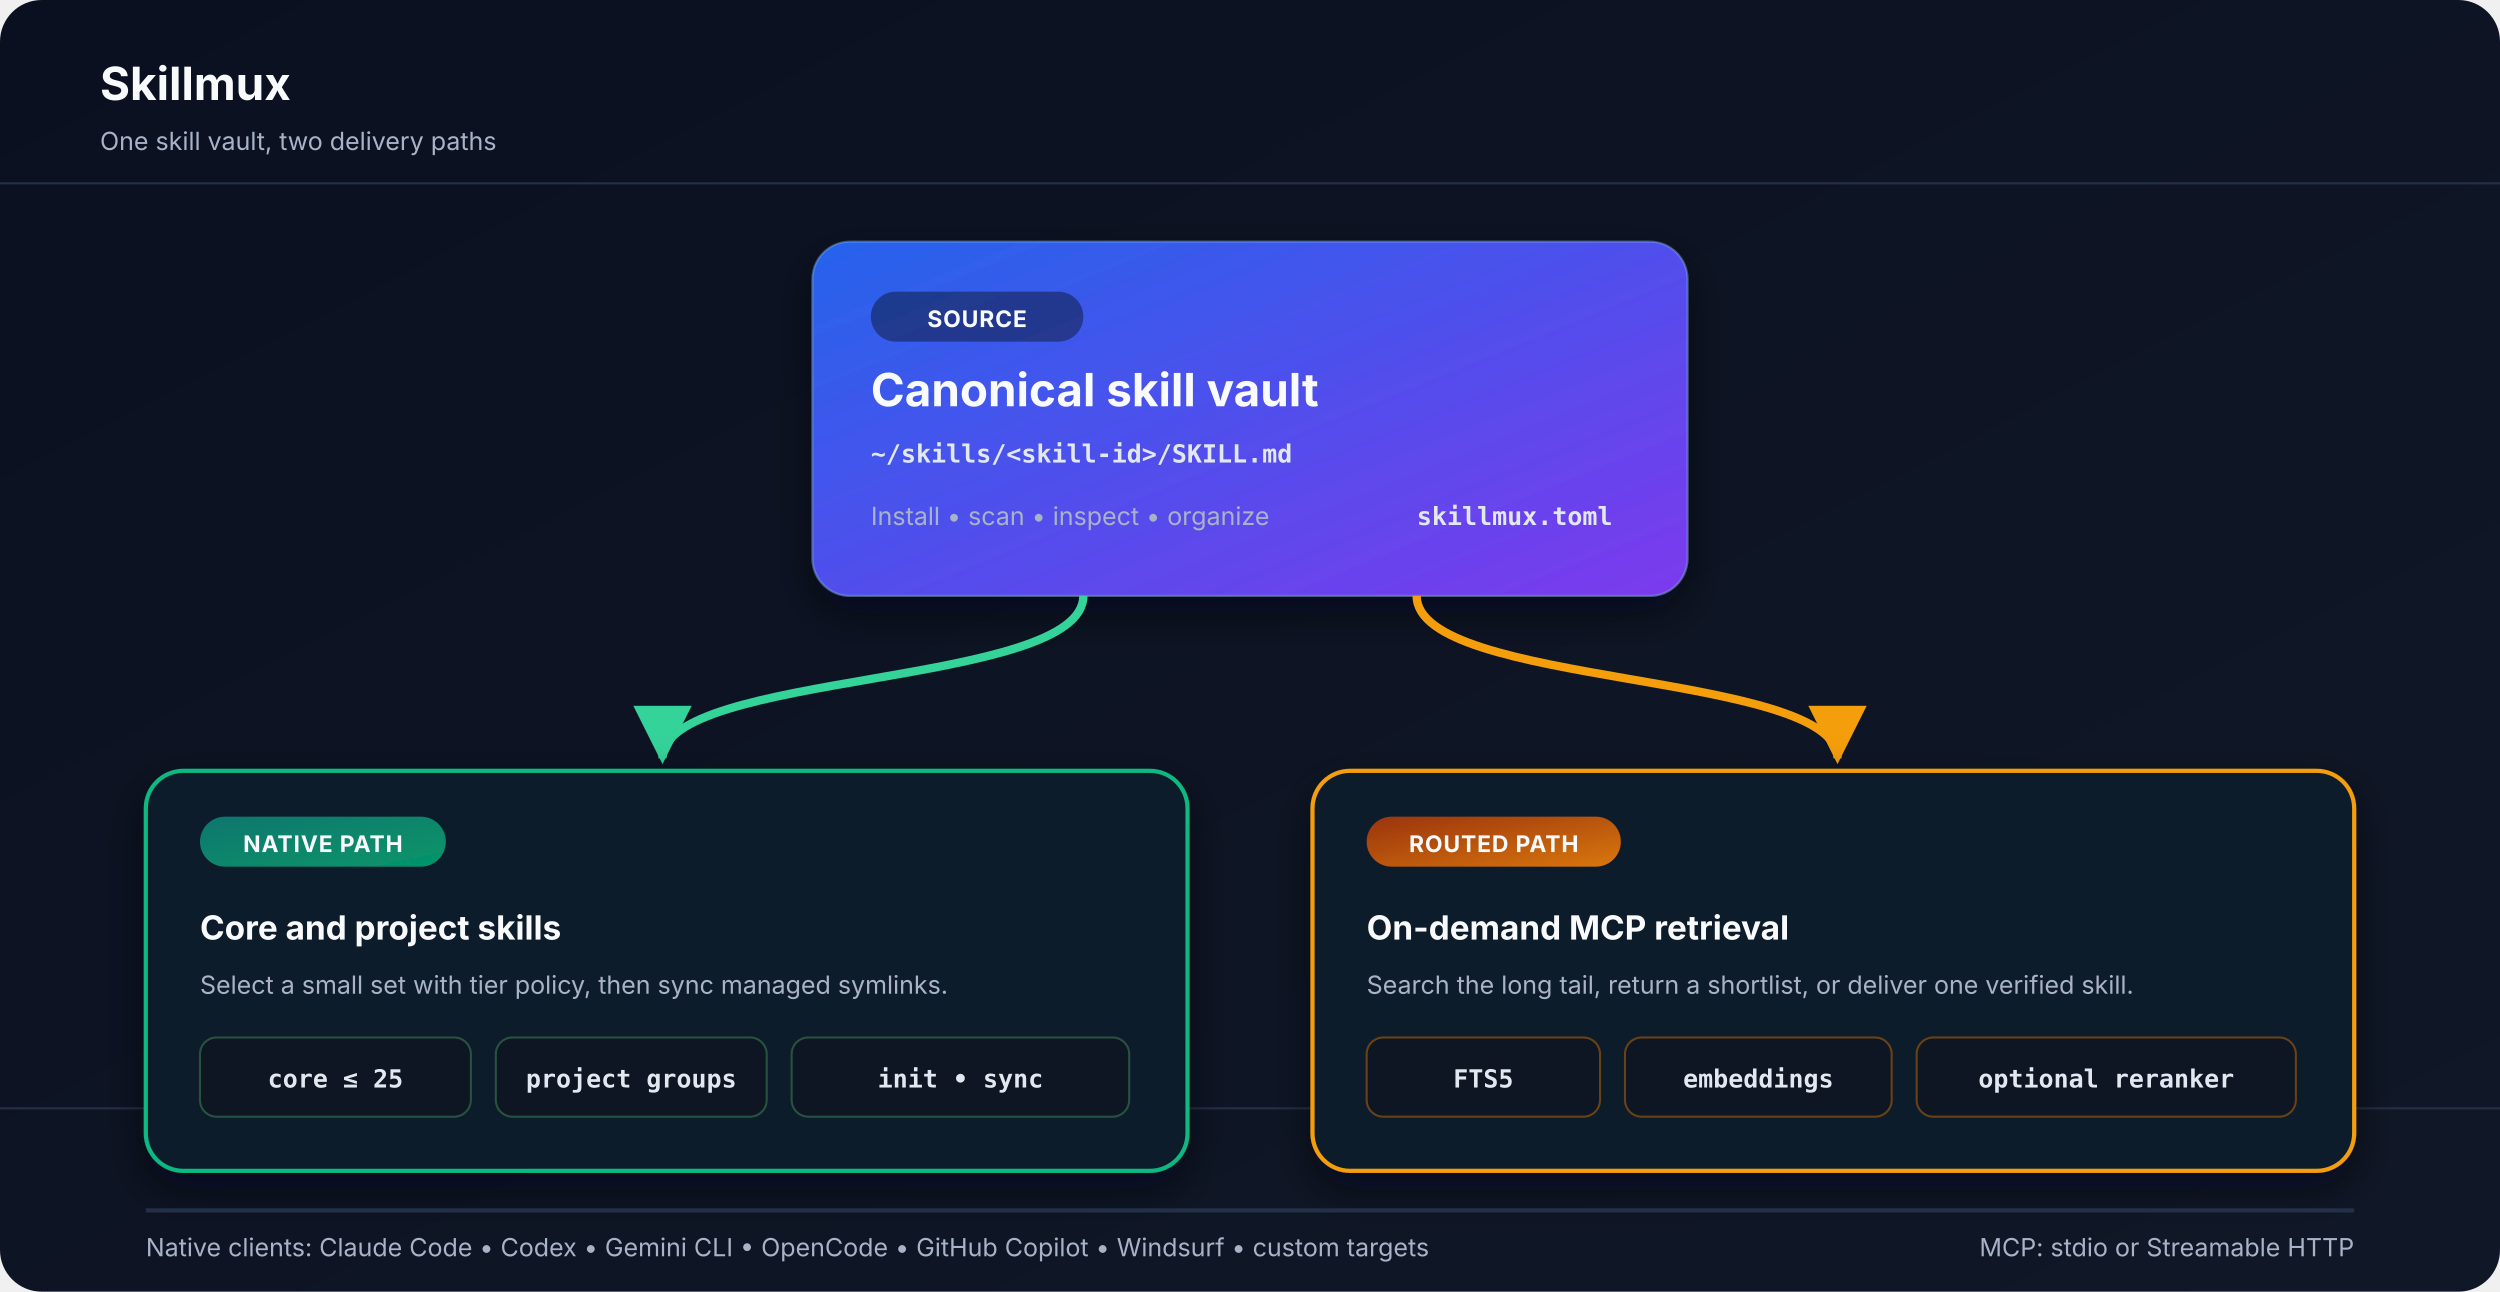
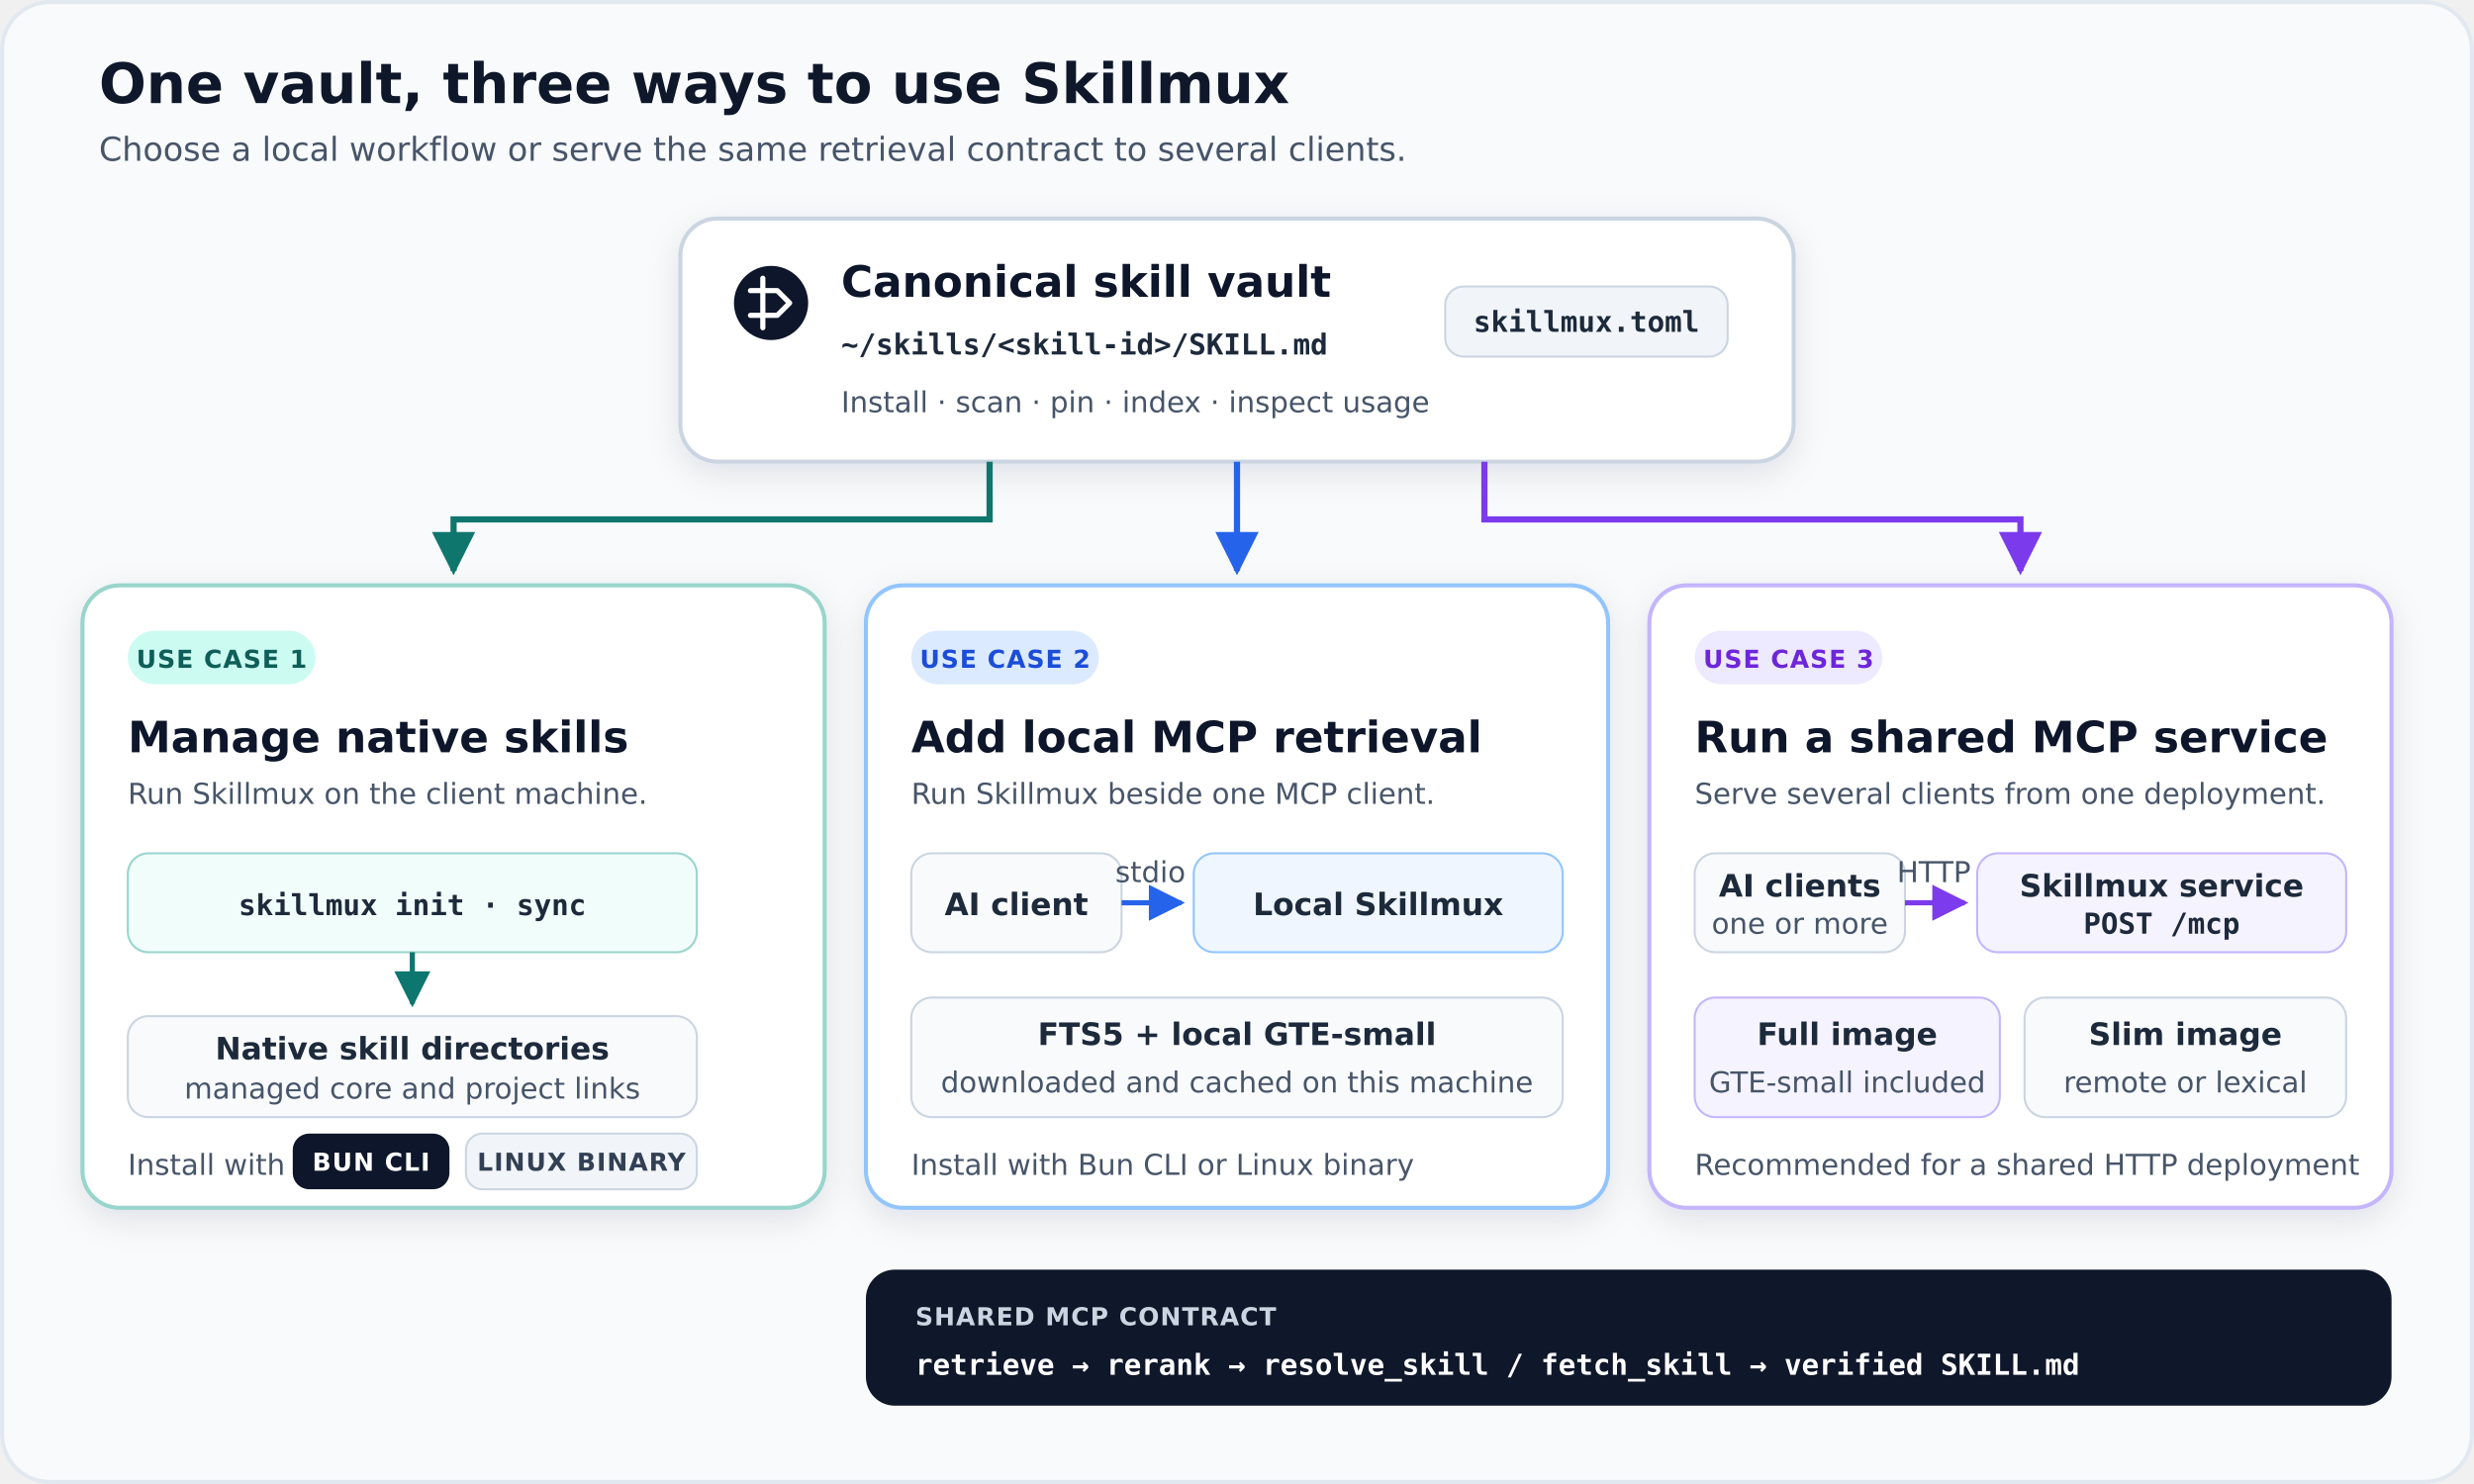
- <svg xmlns="http://www.w3.org/2000/svg" viewBox="0 0 1200 620" role="img" aria-labelledby="title desc">
+ <svg xmlns="http://www.w3.org/2000/svg" viewBox="0 0 1200 720" role="img" aria-labelledby="title desc">
  <defs>
-     <linearGradient id="background" x1="0" y1="0" x2="1" y2="1">
-       <stop offset="0" stop-color="#0b1020" />
-       <stop offset="1" stop-color="#101827" />
-     </linearGradient>
-     <linearGradient id="vault" x1="0" y1="0" x2="1" y2="1">
-       <stop offset="0" stop-color="#2563eb" />
-       <stop offset="1" stop-color="#7c3aed" />
-     </linearGradient>
-     <linearGradient id="native" x1="0" y1="0" x2="1" y2="1">
-       <stop offset="0" stop-color="#0f766e" />
-       <stop offset="1" stop-color="#059669" />
-     </linearGradient>
-     <linearGradient id="route" x1="0" y1="0" x2="1" y2="1">
-       <stop offset="0" stop-color="#9a3412" />
-       <stop offset="1" stop-color="#d97706" />
-     </linearGradient>
-     <filter id="shadow" x="-20%" y="-20%" width="140%" height="140%">
-       <feDropShadow dx="0" dy="8" stdDeviation="10" flood-color="#020617" flood-opacity="0.55" />
+     <filter id="shadow" x="-15%" y="-15%" width="130%" height="140%">
+       <feDropShadow dx="0" dy="5" stdDeviation="8" flood-color="#0f172a" flood-opacity="0.10" />
    </filter>
-     <marker id="arrow-green" viewBox="0 0 10 10" refX="9" refY="5" markerWidth="7" markerHeight="7" orient="auto">
-       <path d="M 0 0 L 10 5 L 0 10 z" fill="#34d399" />
+     <marker id="arrow-teal" viewBox="0 0 10 10" refX="9" refY="5" markerWidth="7" markerHeight="7" orient="auto">
+       <path d="M0 0L10 5L0 10Z" fill="#0f766e" />
    </marker>
-     <marker id="arrow-amber" viewBox="0 0 10 10" refX="9" refY="5" markerWidth="7" markerHeight="7" orient="auto">
-       <path d="M 0 0 L 10 5 L 0 10 z" fill="#f59e0b" />
+     <marker id="arrow-blue" viewBox="0 0 10 10" refX="9" refY="5" markerWidth="7" markerHeight="7" orient="auto">
+       <path d="M0 0L10 5L0 10Z" fill="#2563eb" />
+     </marker>
+     <marker id="arrow-violet" viewBox="0 0 10 10" refX="9" refY="5" markerWidth="7" markerHeight="7" orient="auto">
+       <path d="M0 0L10 5L0 10Z" fill="#7c3aed" />
    </marker>
    <style>
-       .heading { font: 700 22px system-ui, -apple-system, sans-serif; fill: #f8fafc; }
-       .subheading { font: 700 16px system-ui, -apple-system, sans-serif; fill: #f8fafc; }
-       .label { font: 600 13px system-ui, -apple-system, sans-serif; fill: #e2e8f0; }
-       .body { font: 12px system-ui, -apple-system, sans-serif; fill: #a8b3c7; }
-       .mono { font: 600 12px ui-monospace, SFMono-Regular, Menlo, monospace; fill: #e2e8f0; }
-       .chip { font: 700 11px system-ui, -apple-system, sans-serif; fill: #f8fafc; letter-spacing: .4px; }
+       text {
+         font-family: "DejaVu Sans", Arial, sans-serif;
+       }
+       .title {
+         font-size: 27px;
+         font-weight: 750;
+         fill: #0f172a;
+       }
+       .subtitle {
+         font-size: 16px;
+         font-weight: 400;
+         fill: #475569;
+       }
+       .card-title {
+         font-size: 21px;
+         font-weight: 750;
+         fill: #0f172a;
+       }
+       .label {
+         font-size: 15px;
+         font-weight: 650;
+         fill: #1e293b;
+       }
+       .body {
+         font-size: 14px;
+         font-weight: 400;
+         fill: #475569;
+       }
+       .mono {
+         font-family: "DejaVu Sans Mono", Consolas, monospace;
+         font-size: 14px;
+         font-weight: 650;
+         fill: #1e293b;
+       }
+       .mono-light {
+         fill: #ffffff;
+       }
+       .chip {
+         font-size: 12px;
+         font-weight: 750;
+         letter-spacing: .5px;
+       }
    </style>
  </defs>
-   <rect width="1200" height="620" rx="20" fill="url(#background)" />
-   <path d="M0 88H1200 M0 532H1200" stroke="#243047" stroke-width="1" />
-   <text x="48" y="48" class="heading">Skillmux</text>
-   <text x="48" y="72" class="body">One skill vault, two delivery paths</text>
+   <rect width="1200" height="720" rx="24" fill="#f8fafc" />
+   <rect x="1" y="1" width="1198" height="718" rx="23" fill="none" stroke="#e2e8f0" stroke-width="2" />
+   <text x="48" y="50" class="title">One vault, three ways to use Skillmux</text>
+   <text x="48" y="78" class="subtitle">Choose a local workflow or serve the same retrieval contract to several clients.</text>
  <g filter="url(#shadow)">
-     <rect x="390" y="116" width="420" height="170" rx="18" fill="url(#vault)" stroke="#93c5fd" stroke-opacity=".35" />
-     <rect x="418" y="140" width="102" height="24" rx="12" fill="#0b1020" fill-opacity=".45" />
-     <text x="469" y="157" text-anchor="middle" class="chip">SOURCE</text>
-     <text x="418" y="195" class="heading">Canonical skill vault</text>
-     <text x="418" y="222" class="mono">~/skills/&lt;skill-id&gt;/SKILL.md</text>
-     <text x="418" y="252" class="body">Install • scan • inspect • organize</text>
-     <text x="774" y="252" text-anchor="end" class="mono">skillmux.toml</text>
+     <rect x="330" y="106" width="540" height="118" rx="18" fill="#ffffff" stroke="#cbd5e1" stroke-width="2" />
+     <circle cx="374" cy="147" r="18" fill="#0f172a" />
+     <path d="M364 141H377L383 147L377 153H364M370 135V159" fill="none" stroke="#ffffff" stroke-width="2.5" stroke-linecap="round" stroke-linejoin="round" />
+     <text x="408" y="144" class="card-title">Canonical skill vault</text>
+     <text x="408" y="172" class="mono">~/skills/&lt;skill-id&gt;/SKILL.md</text>
+     <text x="408" y="200" class="body">Install · scan · pin · index · inspect usage</text>
+     <rect x="701" y="139" width="137" height="34" rx="9" fill="#f1f5f9" stroke="#cbd5e1" />
+     <text x="769.5" y="161" text-anchor="middle" class="mono">skillmux.toml</text>
  </g>
-   <path d="M520 286 C520 330 318 322 318 364" fill="none" stroke="#34d399" stroke-width="4" marker-end="url(#arrow-green)" />
-   <path d="M680 286 C680 330 882 322 882 364" fill="none" stroke="#f59e0b" stroke-width="4" marker-end="url(#arrow-amber)" />
+   <path d="M480 224V252H220V277" fill="none" stroke="#0f766e" stroke-width="3" marker-end="url(#arrow-teal)" />
+   <path d="M600 224V277" fill="none" stroke="#2563eb" stroke-width="3" marker-end="url(#arrow-blue)" />
+   <path d="M720 224V252H980V277" fill="none" stroke="#7c3aed" stroke-width="3" marker-end="url(#arrow-violet)" />
  <g filter="url(#shadow)">
-     <rect x="70" y="370" width="500" height="192" rx="18" fill="#111c2c" stroke="#10b981" stroke-width="2" />
-     <rect x="96" y="392" width="118" height="24" rx="12" fill="url(#native)" />
-     <text x="155" y="409" text-anchor="middle" class="chip">NATIVE PATH</text>
-     <text x="96" y="451" class="subheading">Core and project skills</text>
-     <text x="96" y="477" class="body">Select a small set with tier policy, then sync managed symlinks.</text>
-     <rect x="96" y="498" width="130" height="38" rx="8" fill="#0b1321" stroke="#28533f" />
-     <text x="161" y="522" text-anchor="middle" class="mono">core ≤ 25</text>
-     <rect x="238" y="498" width="130" height="38" rx="8" fill="#0b1321" stroke="#28533f" />
-     <text x="303" y="522" text-anchor="middle" class="mono">project groups</text>
-     <rect x="380" y="498" width="162" height="38" rx="8" fill="#0b1321" stroke="#28533f" />
-     <text x="461" y="522" text-anchor="middle" class="mono">init • sync</text>
+     <rect x="40" y="284" width="360" height="302" rx="18" fill="#ffffff" stroke="#99d5cc" stroke-width="2" />
+     <rect x="62" y="306" width="91" height="26" rx="13" fill="#ccfbf1" />
+     <text x="107.5" y="324" text-anchor="middle" class="chip" fill="#115e59">USE CASE 1</text>
+     <text x="62" y="365" class="card-title">Manage native skills</text>
+     <text x="62" y="390" class="body">Run Skillmux on the client machine.</text>
+     <rect x="62" y="414" width="276" height="48" rx="10" fill="#f0fdfa" stroke="#99d5cc" />
+     <text x="200" y="444" text-anchor="middle" class="mono">skillmux init · sync</text>
+     <path d="M200 462V487" fill="none" stroke="#0f766e" stroke-width="2.5" marker-end="url(#arrow-teal)" />
+     <rect x="62" y="493" width="276" height="49" rx="10" fill="#f8fafc" stroke="#cbd5e1" />
+     <text x="200" y="514" text-anchor="middle" class="label">Native skill directories</text>
+     <text x="200" y="533" text-anchor="middle" class="body">managed core and project links</text>
+     <text x="62" y="570" class="body">Install with</text>
+     <rect x="142" y="550" width="76" height="27" rx="8" fill="#0f172a" />
+     <text x="180" y="568" text-anchor="middle" class="chip" fill="#ffffff">BUN CLI</text>
+     <rect x="226" y="550" width="112" height="27" rx="8" fill="#f1f5f9" stroke="#cbd5e1" />
+     <text x="282" y="568" text-anchor="middle" class="chip" fill="#334155">LINUX BINARY</text>
  </g>
  <g filter="url(#shadow)">
-     <rect x="630" y="370" width="500" height="192" rx="18" fill="#111c2c" stroke="#f59e0b" stroke-width="2" />
-     <rect x="656" y="392" width="122" height="24" rx="12" fill="url(#route)" />
-     <text x="717" y="409" text-anchor="middle" class="chip">ROUTED PATH</text>
-     <text x="656" y="451" class="subheading">On-demand MCP retrieval</text>
-     <text x="656" y="477" class="body">Search the long tail, return a shortlist, or deliver one verified skill.</text>
-     <rect x="656" y="498" width="112" height="38" rx="8" fill="#0b1321" stroke="#674316" />
-     <text x="712" y="522" text-anchor="middle" class="mono">FTS5</text>
-     <rect x="780" y="498" width="128" height="38" rx="8" fill="#0b1321" stroke="#674316" />
-     <text x="844" y="522" text-anchor="middle" class="mono">embeddings</text>
-     <rect x="920" y="498" width="182" height="38" rx="8" fill="#0b1321" stroke="#674316" />
-     <text x="1011" y="522" text-anchor="middle" class="mono">optional reranker</text>
+     <rect x="420" y="284" width="360" height="302" rx="18" fill="#ffffff" stroke="#93c5fd" stroke-width="2" />
+     <rect x="442" y="306" width="91" height="26" rx="13" fill="#dbeafe" />
+     <text x="487.5" y="324" text-anchor="middle" class="chip" fill="#1d4ed8">USE CASE 2</text>
+     <text x="442" y="365" class="card-title">Add local MCP retrieval</text>
+     <text x="442" y="390" class="body">Run Skillmux beside one MCP client.</text>
+     <rect x="442" y="414" width="102" height="48" rx="10" fill="#f8fafc" stroke="#cbd5e1" />
+     <text x="493" y="444" text-anchor="middle" class="label">AI client</text>
+     <path d="M544 438H573" fill="none" stroke="#2563eb" stroke-width="2.5" marker-end="url(#arrow-blue)" />
+     <text x="558" y="428" text-anchor="middle" class="body">stdio</text>
+     <rect x="579" y="414" width="179" height="48" rx="10" fill="#eff6ff" stroke="#93c5fd" />
+     <text x="668.5" y="444" text-anchor="middle" class="label">Local Skillmux</text>
+     <rect x="442" y="484" width="316" height="58" rx="10" fill="#f8fafc" stroke="#cbd5e1" />
+     <text x="600" y="507" text-anchor="middle" class="label">FTS5 + local GTE-small</text>
+     <text x="600" y="530" text-anchor="middle" class="body">downloaded and cached on this machine</text>
+     <text x="442" y="570" class="body">Install with Bun CLI or Linux binary</text>
  </g>
-   <g>
-     <rect x="70" y="580" width="1060" height="2" fill="#243047" />
-     <text x="70" y="603" class="body">Native clients: Claude Code • Codex • Gemini CLI • OpenCode • GitHub Copilot • Windsurf • custom targets</text>
-     <text x="1130" y="603" text-anchor="end" class="body">MCP: stdio or Streamable HTTP</text>
+   <g filter="url(#shadow)">
+     <rect x="800" y="284" width="360" height="302" rx="18" fill="#ffffff" stroke="#c4b5fd" stroke-width="2" />
+     <rect x="822" y="306" width="91" height="26" rx="13" fill="#ede9fe" />
+     <text x="867.5" y="324" text-anchor="middle" class="chip" fill="#6d28d9">USE CASE 3</text>
+     <text x="822" y="365" class="card-title">Run a shared MCP service</text>
+     <text x="822" y="390" class="body">Serve several clients from one deployment.</text>
+     <rect x="822" y="414" width="102" height="48" rx="10" fill="#f8fafc" stroke="#cbd5e1" />
+     <text x="873" y="435" text-anchor="middle" class="label">AI clients</text>
+     <text x="873" y="453" text-anchor="middle" class="body">one or more</text>
+     <path d="M924 438H953" fill="none" stroke="#7c3aed" stroke-width="2.5" marker-end="url(#arrow-violet)" />
+     <text x="938" y="428" text-anchor="middle" class="body">HTTP</text>
+     <rect x="959" y="414" width="179" height="48" rx="10" fill="#f5f3ff" stroke="#c4b5fd" />
+     <text x="1048.5" y="435" text-anchor="middle" class="label">Skillmux service</text>
+     <text x="1048.5" y="453" text-anchor="middle" class="mono">POST /mcp</text>
+     <rect x="822" y="484" width="148" height="58" rx="10" fill="#f5f3ff" stroke="#c4b5fd" />
+     <text x="896" y="507" text-anchor="middle" class="label">Full image</text>
+     <text x="896" y="530" text-anchor="middle" class="body">GTE-small included</text>
+     <rect x="982" y="484" width="156" height="58" rx="10" fill="#f8fafc" stroke="#cbd5e1" />
+     <text x="1060" y="507" text-anchor="middle" class="label">Slim image</text>
+     <text x="1060" y="530" text-anchor="middle" class="body">remote or lexical</text>
+     <text x="822" y="570" class="body">Recommended for a shared HTTP deployment</text>
  </g>
+   <rect x="420" y="616" width="740" height="66" rx="14" fill="#0f172a" />
+   <text x="444" y="643" class="chip" fill="#cbd5e1">SHARED MCP CONTRACT</text>
+   <text x="444" y="667" class="mono mono-light">retrieve → rerank → resolve_skill / fetch_skill → verified SKILL.md</text>
</svg>
